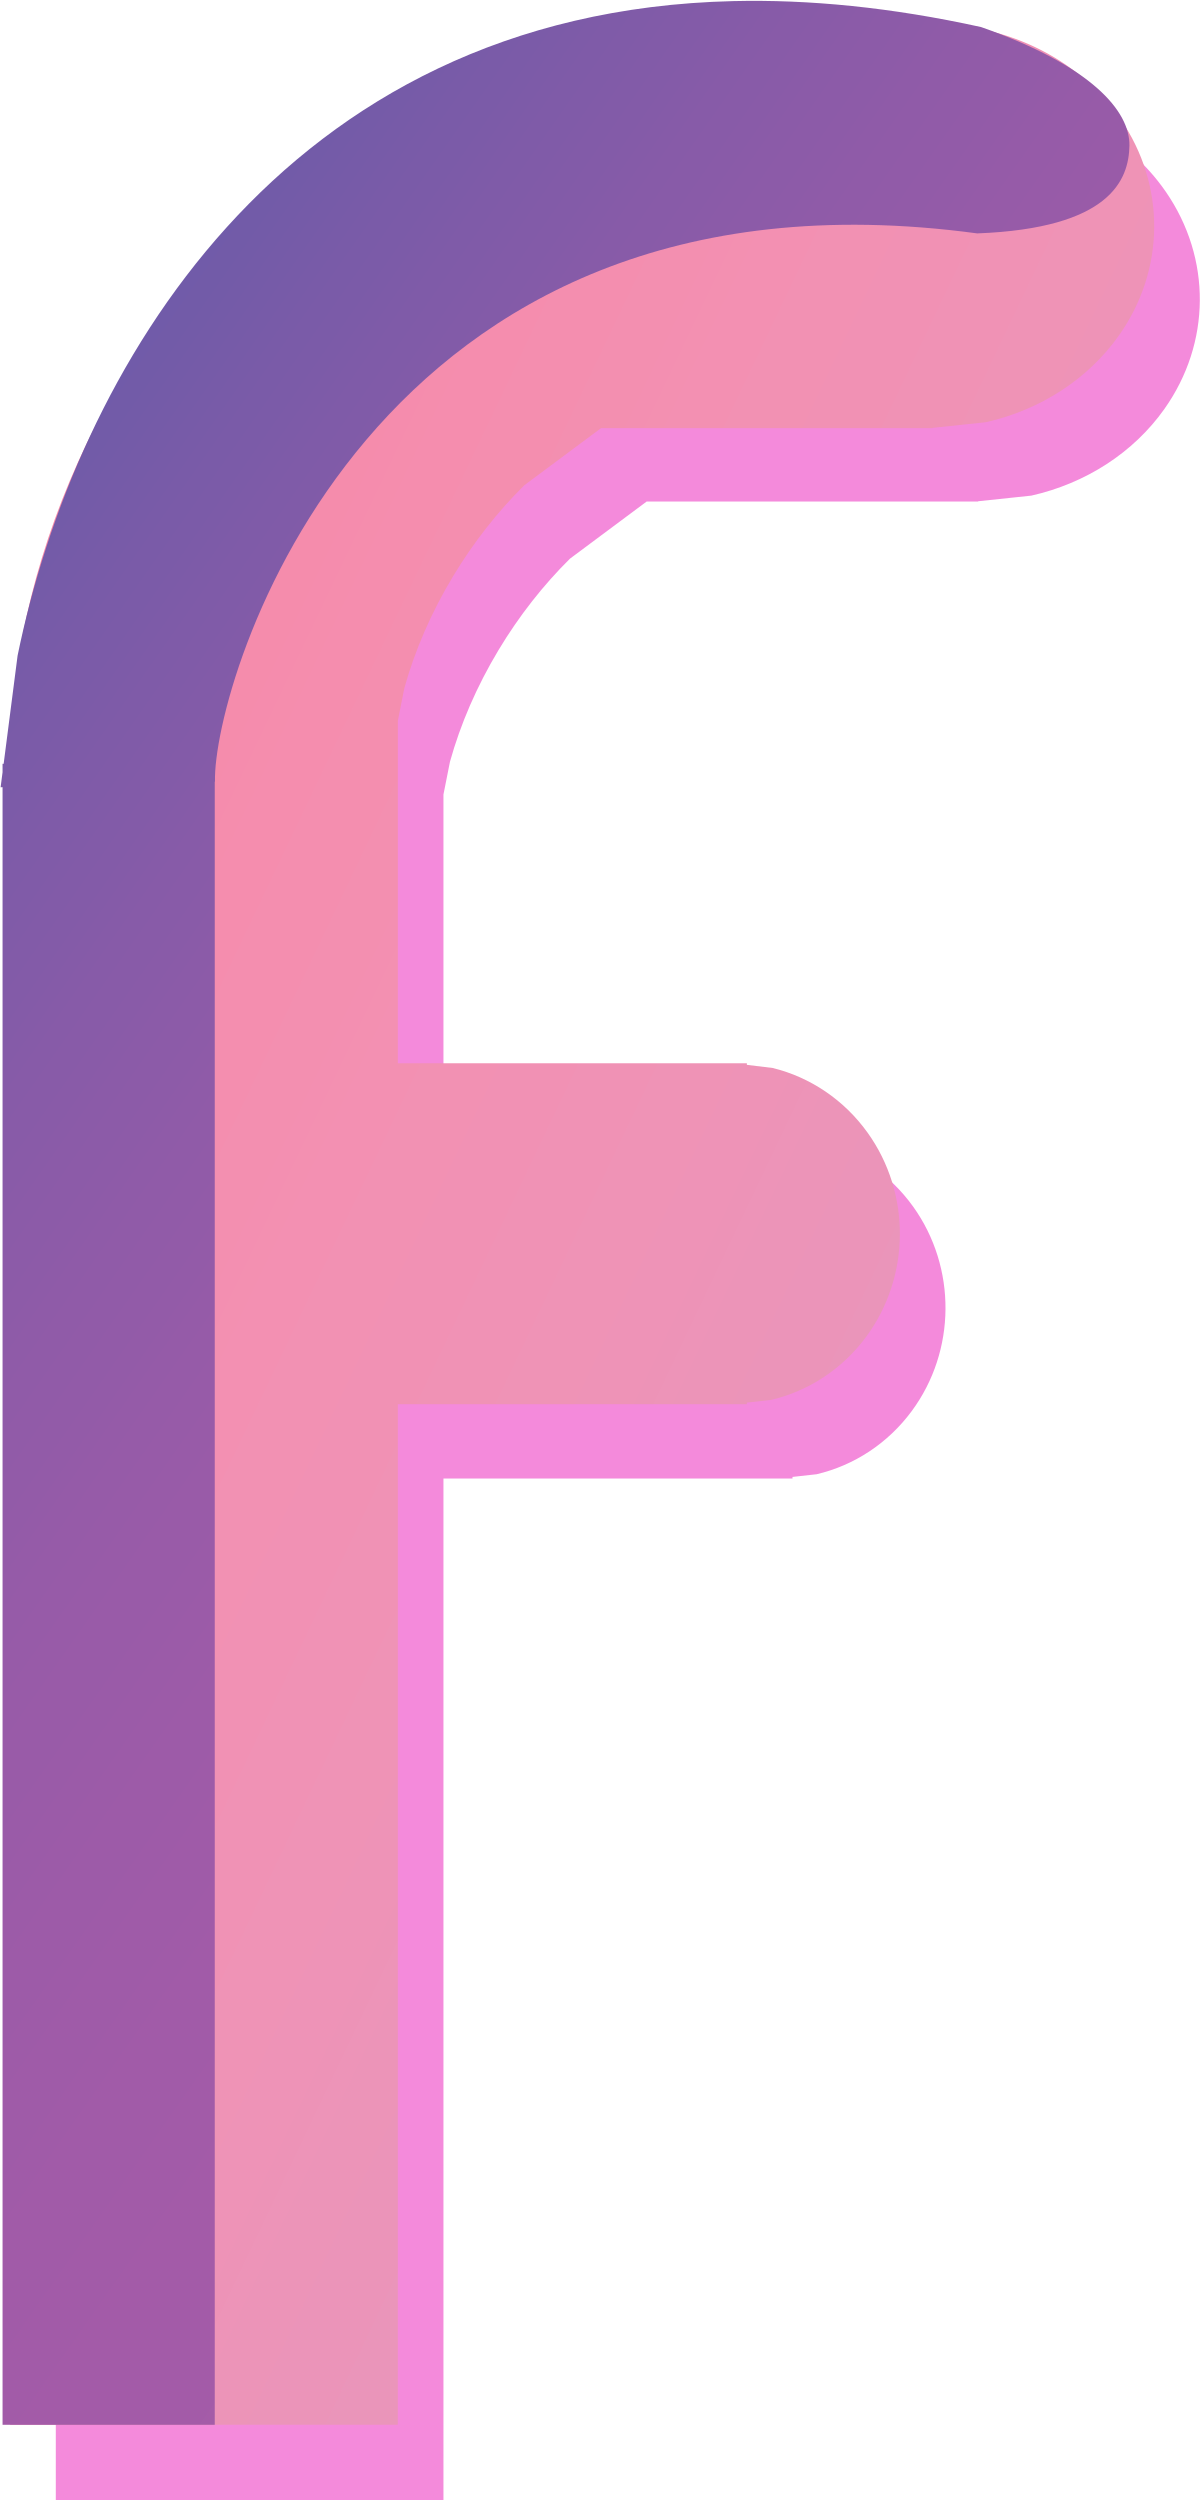
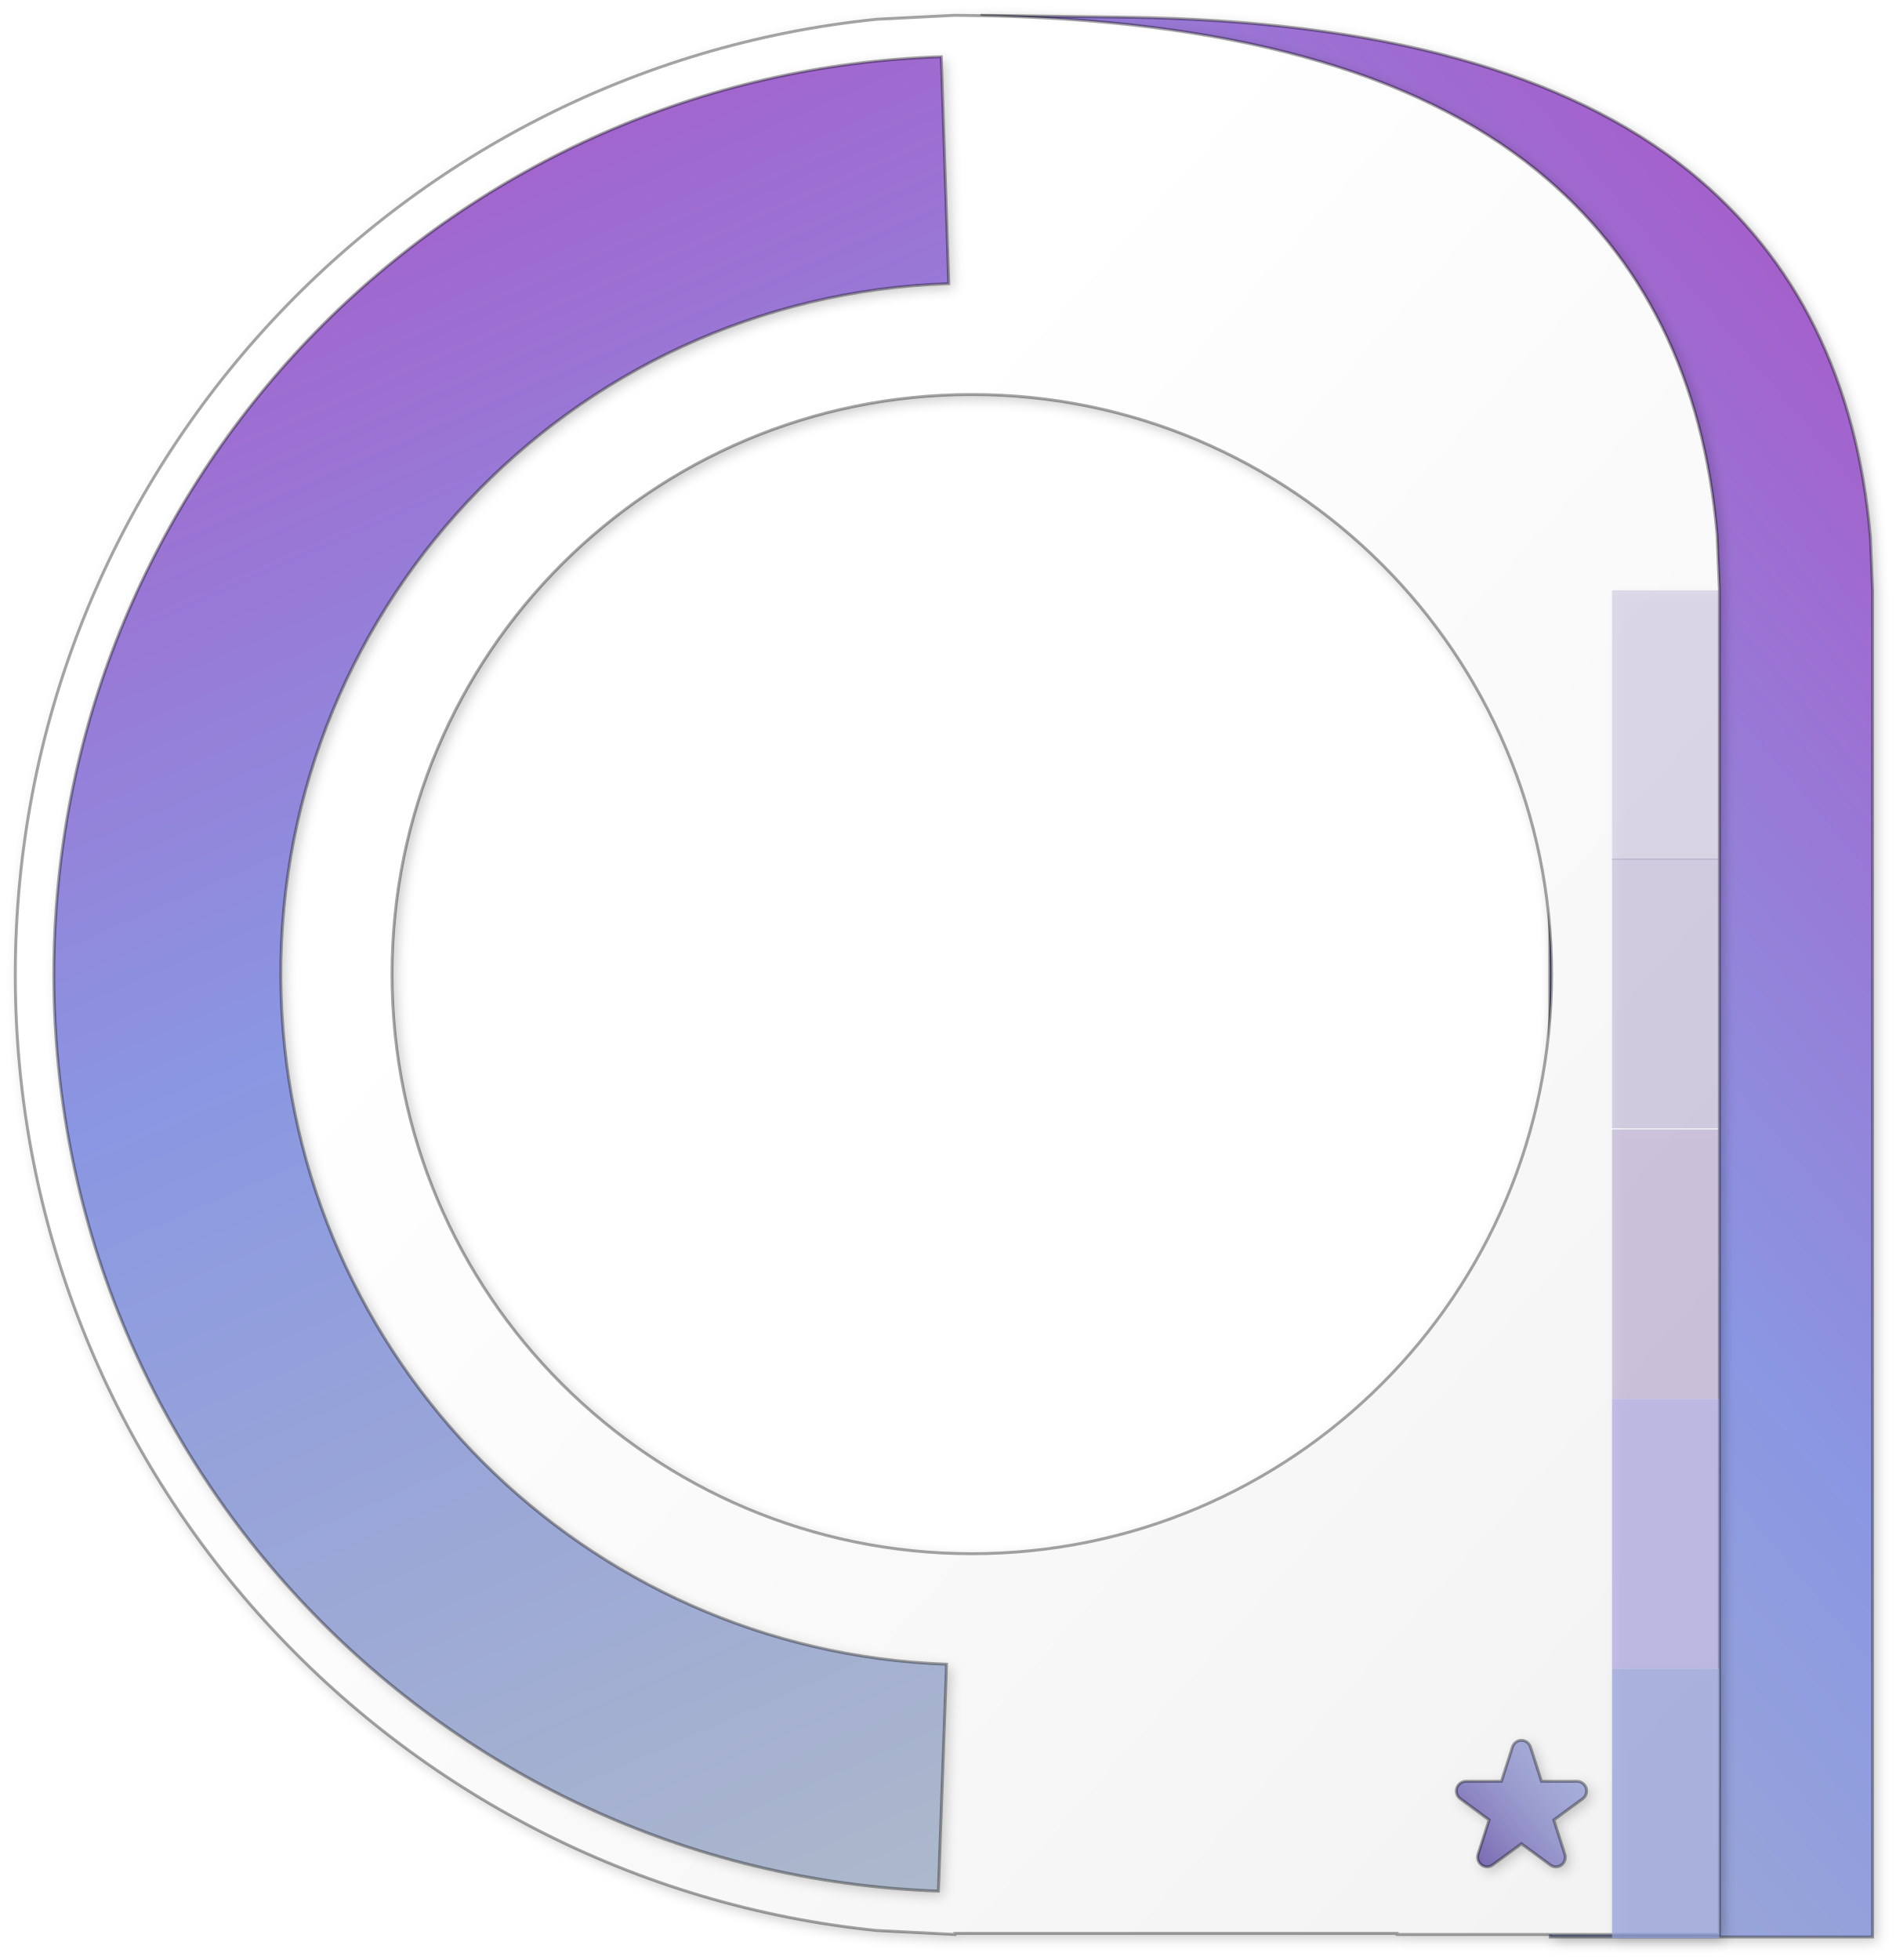
- <svg xmlns="http://www.w3.org/2000/svg" width="526" height="1096" xml:space="preserve" overflow="hidden">
+ <svg xmlns="http://www.w3.org/2000/svg" width="1484" height="1534" xml:space="preserve" overflow="hidden">
  <defs>
-     <clipPath id="clip0">
-       <rect x="1467" y="625" width="526" height="1096" />
-     </clipPath>
-     <linearGradient x1="1312.82" y1="966.115" x2="2131.18" y2="1355.88" gradientUnits="userSpaceOnUse" spreadMethod="reflect" id="fill1">
-       <stop offset="0" stop-color="#F885A1" />
-       <stop offset="0.034" stop-color="#F786A2" />
-       <stop offset="0.069" stop-color="#F787A4" />
-       <stop offset="0.103" stop-color="#F788A6" />
-       <stop offset="0.138" stop-color="#F789A8" />
-       <stop offset="0.172" stop-color="#F68AA9" />
-       <stop offset="0.207" stop-color="#F68BAB" />
-       <stop offset="0.241" stop-color="#F58CAC" />
-       <stop offset="0.276" stop-color="#F58DAE" />
-       <stop offset="0.31" stop-color="#F48EAF" />
-       <stop offset="0.345" stop-color="#F38FB0" />
-       <stop offset="0.379" stop-color="#F390B2" />
-       <stop offset="0.414" stop-color="#F291B3" />
-       <stop offset="0.448" stop-color="#F191B4" />
-       <stop offset="0.483" stop-color="#F092B5" />
-       <stop offset="0.517" stop-color="#EF93B6" />
-       <stop offset="0.552" stop-color="#EE93B7" />
-       <stop offset="0.586" stop-color="#EC94B8" />
-       <stop offset="0.621" stop-color="#EB94B9" />
-       <stop offset="0.655" stop-color="#EA95BA" />
-       <stop offset="0.69" stop-color="#E995BA" />
-       <stop offset="0.724" stop-color="#E796BB" />
-       <stop offset="0.759" stop-color="#E696BB" />
-       <stop offset="0.793" stop-color="#E497BC" />
-       <stop offset="0.828" stop-color="#E297BC" />
-       <stop offset="0.862" stop-color="#E197BD" />
-       <stop offset="0.897" stop-color="#DF97BD" />
-       <stop offset="0.931" stop-color="#DD97BD" />
-       <stop offset="0.966" stop-color="#DB97BD" />
-       <stop offset="1" stop-color="#DA98BE" />
-     </linearGradient>
-     <linearGradient x1="1399.05" y1="958.685" x2="1850.6" y2="1275.54" gradientUnits="userSpaceOnUse" spreadMethod="reflect" id="fill2">
-       <stop offset="0" stop-color="#715BA9" />
-       <stop offset="0.02" stop-color="#725BA8" />
-       <stop offset="0.04" stop-color="#745BA8" />
-       <stop offset="0.06" stop-color="#765BA8" />
-       <stop offset="0.08" stop-color="#785BA8" />
-       <stop offset="0.1" stop-color="#7A5BA8" />
-       <stop offset="0.12" stop-color="#7B5BA8" />
-       <stop offset="0.14" stop-color="#7D5BA8" />
-       <stop offset="0.16" stop-color="#7F5BA8" />
-       <stop offset="0.18" stop-color="#805BA8" />
-       <stop offset="0.2" stop-color="#825BA8" />
-       <stop offset="0.22" stop-color="#835BA8" />
-       <stop offset="0.24" stop-color="#855BA8" />
-       <stop offset="0.26" stop-color="#875BA8" />
-       <stop offset="0.28" stop-color="#885BA8" />
-       <stop offset="0.3" stop-color="#895BA8" />
-       <stop offset="0.32" stop-color="#8B5BA8" />
-       <stop offset="0.34" stop-color="#8C5BA8" />
-       <stop offset="0.36" stop-color="#8D5BA8" />
-       <stop offset="0.38" stop-color="#8F5BA8" />
-       <stop offset="0.4" stop-color="#905BA8" />
-       <stop offset="0.42" stop-color="#915BA8" />
-       <stop offset="0.44" stop-color="#925BA8" />
-       <stop offset="0.46" stop-color="#935BA8" />
-       <stop offset="0.48" stop-color="#955BA8" />
-       <stop offset="0.5" stop-color="#965BA8" />
-       <stop offset="0.52" stop-color="#975BA8" />
-       <stop offset="0.54" stop-color="#985BA8" />
-       <stop offset="0.56" stop-color="#995BA8" />
-       <stop offset="0.58" stop-color="#995BA8" />
-       <stop offset="0.6" stop-color="#9A5BA8" />
-       <stop offset="0.62" stop-color="#9B5BA8" />
-       <stop offset="0.64" stop-color="#9C5BA8" />
-       <stop offset="0.66" stop-color="#9D5BA8" />
-       <stop offset="0.68" stop-color="#9D5BA8" />
-       <stop offset="0.7" stop-color="#9E5BA8" />
-       <stop offset="0.72" stop-color="#9F5BA8" />
-       <stop offset="0.74" stop-color="#9F5BA8" />
-       <stop offset="0.76" stop-color="#A05BA8" />
-       <stop offset="0.78" stop-color="#A15BA8" />
-       <stop offset="0.8" stop-color="#A15BA8" />
-       <stop offset="0.82" stop-color="#A15BA8" />
-       <stop offset="0.84" stop-color="#A25BA8" />
-       <stop offset="0.86" stop-color="#A25BA8" />
-       <stop offset="0.88" stop-color="#A35BA8" />
-       <stop offset="0.9" stop-color="#A35BA8" />
-       <stop offset="0.92" stop-color="#A35BA8" />
-       <stop offset="0.94" stop-color="#A35BA8" />
-       <stop offset="0.96" stop-color="#A35BA8" />
-       <stop offset="0.98" stop-color="#A35BA8" />
-       <stop offset="1" stop-color="#A45CA8" />
+     <filter id="fx0" x="-10%" y="-10%" width="120%" height="120%" filterUnits="userSpaceOnUse" primitiveUnits="userSpaceOnUse">
+       <feComponentTransfer color-interpolation-filters="sRGB">
+         <feFuncR type="discrete" tableValues="0 0" />
+         <feFuncG type="discrete" tableValues="0 0" />
+         <feFuncB type="discrete" tableValues="0 0" />
+         <feFuncA type="linear" slope="0.2" intercept="0" />
+       </feComponentTransfer>
+       <feGaussianBlur stdDeviation="4.583 4.583" />
+     </filter>
+     <filter id="fx1" x="-10%" y="-10%" width="120%" height="120%" filterUnits="userSpaceOnUse" primitiveUnits="userSpaceOnUse">
+       <feComponentTransfer color-interpolation-filters="sRGB">
+         <feFuncR type="discrete" tableValues="0 0" />
+         <feFuncG type="discrete" tableValues="0 0" />
+         <feFuncB type="discrete" tableValues="0 0" />
+         <feFuncA type="linear" slope="0.2" intercept="0" />
+       </feComponentTransfer>
+       <feGaussianBlur stdDeviation="4.583 4.583" />
+     </filter>
+     <filter id="fx2" x="-10%" y="-10%" width="120%" height="120%" filterUnits="userSpaceOnUse" primitiveUnits="userSpaceOnUse">
+       <feComponentTransfer color-interpolation-filters="sRGB">
+         <feFuncR type="discrete" tableValues="0 0" />
+         <feFuncG type="discrete" tableValues="0 0" />
+         <feFuncB type="discrete" tableValues="0 0" />
+         <feFuncA type="linear" slope="0.2" intercept="0" />
+       </feComponentTransfer>
+       <feGaussianBlur stdDeviation="4.583 4.583" />
+     </filter>
+     <filter id="fx3" x="-10%" y="-10%" width="120%" height="120%" filterUnits="userSpaceOnUse" primitiveUnits="userSpaceOnUse">
+       <feComponentTransfer color-interpolation-filters="sRGB">
+         <feFuncR type="discrete" tableValues="0 0" />
+         <feFuncG type="discrete" tableValues="0 0" />
+         <feFuncB type="discrete" tableValues="0 0" />
+         <feFuncA type="linear" slope="0.102" intercept="0" />
+       </feComponentTransfer>
+       <feGaussianBlur stdDeviation="4.583 4.583" />
+     </filter>
+     <filter id="fx4" x="-10%" y="-10%" width="120%" height="120%" filterUnits="userSpaceOnUse" primitiveUnits="userSpaceOnUse">
+       <feComponentTransfer color-interpolation-filters="sRGB">
+         <feFuncR type="discrete" tableValues="0 0" />
+         <feFuncG type="discrete" tableValues="0 0" />
+         <feFuncB type="discrete" tableValues="0 0" />
+         <feFuncA type="linear" slope="0.102" intercept="0" />
+       </feComponentTransfer>
+       <feGaussianBlur stdDeviation="4.583 4.583" />
+     </filter>
+     <filter id="fx5" x="-10%" y="-10%" width="120%" height="120%" filterUnits="userSpaceOnUse" primitiveUnits="userSpaceOnUse">
+       <feComponentTransfer color-interpolation-filters="sRGB">
+         <feFuncR type="discrete" tableValues="0 0" />
+         <feFuncG type="discrete" tableValues="0 0" />
+         <feFuncB type="discrete" tableValues="0 0" />
+         <feFuncA type="linear" slope="0.102" intercept="0" />
+       </feComponentTransfer>
+       <feGaussianBlur stdDeviation="4.583 4.583" />
+     </filter>
+     <filter id="fx6" x="-10%" y="-10%" width="120%" height="120%" filterUnits="userSpaceOnUse" primitiveUnits="userSpaceOnUse">
+       <feComponentTransfer color-interpolation-filters="sRGB">
+         <feFuncR type="discrete" tableValues="0 0" />
+         <feFuncG type="discrete" tableValues="0 0" />
+         <feFuncB type="discrete" tableValues="0 0" />
+         <feFuncA type="linear" slope="0.102" intercept="0" />
+       </feComponentTransfer>
+       <feGaussianBlur stdDeviation="4.583 4.583" />
+     </filter>
+     <filter id="fx7" x="-10%" y="-10%" width="120%" height="120%" filterUnits="userSpaceOnUse" primitiveUnits="userSpaceOnUse">
+       <feComponentTransfer color-interpolation-filters="sRGB">
+         <feFuncR type="discrete" tableValues="0 0" />
+         <feFuncG type="discrete" tableValues="0 0" />
+         <feFuncB type="discrete" tableValues="0 0" />
+         <feFuncA type="linear" slope="0.102" intercept="0" />
+       </feComponentTransfer>
+       <feGaussianBlur stdDeviation="4.583 4.583" />
+     </filter>
+     <filter id="fx8" x="-10%" y="-10%" width="120%" height="120%" filterUnits="userSpaceOnUse" primitiveUnits="userSpaceOnUse">
+       <feComponentTransfer color-interpolation-filters="sRGB">
+         <feFuncR type="discrete" tableValues="0 0" />
+         <feFuncG type="discrete" tableValues="0 0" />
+         <feFuncB type="discrete" tableValues="0 0" />
+         <feFuncA type="linear" slope="0.2" intercept="0" />
+       </feComponentTransfer>
+       <feGaussianBlur stdDeviation="4.583 4.583" />
+     </filter>
+     <clipPath id="clip9">
+       <rect x="1205" y="435" width="1484" height="1534" />
+     </clipPath>
+     <clipPath id="clip10">
+       <path d="M1973.68 447 1972 686.674 2109.6 690.326C2212.47 693.166 2289.81 710.031 2341.6 740.921 2393.39 771.81 2419.29 820.275 2419.29 886.314L2419.29 897.375 2418.98 897.375 2418.98 939.41 2418.59 939.41 2418.59 973.987 2418.23 973.794 2418.23 1410.33 2418.59 1418.31 2418.59 1435.25 2418.23 1443.23 2418.23 1879.77 2418.59 1879.58 2418.59 1951 2418.98 1951 2671 1951 2671 939.41 2671 897.56 2671 897.375 2670.99 897.375 2669.26 855.499C2658.78 732.824 2611.64 637.468 2527.83 569.431 2432.06 491.675 2285.55 451.377 2088.31 448.536ZM1205 435 2689 435 2689 1969 1205 1969Z" fill-rule="evenodd" clip-rule="evenodd" />
+     </clipPath>
+     <linearGradient x1="2896.88" y1="716.197" x2="1746.12" y2="1681.8" gradientUnits="userSpaceOnUse" spreadMethod="reflect" id="fill11">
+       <stop offset="0" stop-color="#AC4FC5" />
+       <stop offset="0.5" stop-color="#8A97E2" />
+       <stop offset="1" stop-color="#ADB9CA" />
+     </linearGradient>
+     <clipPath id="clip12">
+       <path d="M1965.79 743.755C2216.48 743.755 2419.7 946.855 2419.7 1197.39 2419.7 1447.93 2216.48 1651.03 1965.79 1651.03 1715.1 1651.03 1511.88 1447.93 1511.88 1197.39 1511.88 946.855 1715.1 743.755 1965.79 743.755ZM1952.53 447 1891.62 450.077C1512.7 488.577 1217 808.74 1217 1198 1217 1587.26 1512.7 1907.42 1891.62 1945.92L1952.53 1949 1952.53 1948.14 2298.79 1948.14 2298.79 1949 2551 1949 2551 896.029 2551 895.844 2550.99 895.844 2549.26 853.987C2538.77 731.366 2491.6 636.053 2407.73 568.047 2311.88 490.325 2165.27 450.044 1967.89 447.206ZM1205 435 2689 435 2689 1969 1205 1969Z" fill-rule="evenodd" clip-rule="evenodd" />
+     </clipPath>
+     <linearGradient x1="1138.25" y1="535.665" x2="2629.75" y2="1860.34" gradientUnits="userSpaceOnUse" spreadMethod="reflect" id="fill13">
+       <stop offset="0" stop-color="#FFFFFF" />
+       <stop offset="0.36" stop-color="#FFFFFF" />
+       <stop offset="1" stop-color="#F2F2F2" />
+     </linearGradient>
+     <clipPath id="clip14">
+       <path d="M1941.9 479.414C1564.55 491.774 1261.18 794.176 1247.62 1171.49 1233.38 1567.91 1543.19 1900.83 1939.62 1915.07L1946 1737.51C1662.03 1727.3 1434.43 1498.98 1425.13 1214.98 1415.36 916.59 1649.33 666.774 1947.72 657.001ZM1205 435 2689 435 2689 1969 1205 1969Z" fill-rule="evenodd" clip-rule="evenodd" />
+     </clipPath>
+     <linearGradient x1="1369.25" y1="383.762" x2="2031.66" y2="1893.32" gradientUnits="userSpaceOnUse" spreadMethod="reflect" id="fill15">
+       <stop offset="0" stop-color="#AC4FC5" />
+       <stop offset="0.5" stop-color="#8A97E2" />
+       <stop offset="1" stop-color="#ADB9CA" />
+     </linearGradient>
+     <clipPath id="clip16">
+       <path d="M2396.08 1797.08C2394.46 1797.08 2393.01 1797.56 2391.73 1798.52 2390.44 1799.48 2389.54 1800.73 2389.02 1802.28L2380.41 1829.15 2352.5 1829.15C2351.49 1829.15 2350.54 1829.35 2349.64 1829.76 2348.74 1830.16 2347.95 1830.7 2347.28 1831.38 2346.61 1832.06 2346.07 1832.86 2345.67 1833.77 2345.28 1834.68 2345.08 1835.65 2345.08 1836.67 2345.08 1837.88 2345.35 1839.02 2345.88 1840.08 2346.42 1841.15 2347.17 1842.04 2348.15 1842.75L2370.74 1859.37 2362.08 1886.24C2361.83 1887.05 2361.71 1887.8 2361.71 1888.52 2361.71 1889.57 2361.91 1890.55 2362.31 1891.46 2362.7 1892.38 2363.24 1893.17 2363.91 1893.85 2364.58 1894.53 2365.37 1895.08 2366.27 1895.48 2367.17 1895.88 2368.13 1896.08 2369.14 1896.08 2370.75 1896.08 2372.21 1895.6 2373.49 1894.64L2396.08 1878.03 2418.67 1894.64C2419.98 1895.6 2421.43 1896.08 2423.02 1896.08 2424.03 1896.08 2424.98 1895.89 2425.89 1895.5 2426.79 1895.11 2427.57 1894.58 2428.25 1893.9 2428.92 1893.22 2429.45 1892.42 2429.83 1891.51 2430.21 1890.6 2430.4 1889.63 2430.4 1888.61 2430.4 1887.84 2430.28 1887.05 2430.03 1886.24L2421.42 1859.37 2444.01 1842.75C2444.99 1842.04 2445.74 1841.15 2446.28 1840.08 2446.81 1839.02 2447.08 1837.88 2447.08 1836.67 2447.08 1835.65 2446.88 1834.68 2446.48 1833.77 2446.09 1832.86 2445.55 1832.06 2444.88 1831.38 2444.21 1830.7 2443.42 1830.16 2442.52 1829.76 2441.62 1829.35 2440.66 1829.15 2439.66 1829.15L2411.75 1829.15 2403.14 1802.28C2402.62 1800.73 2401.71 1799.48 2400.43 1798.52 2399.15 1797.56 2397.7 1797.08 2396.08 1797.08ZM1205 435 2689 435 2689 1969 1205 1969Z" fill-rule="evenodd" clip-rule="evenodd" />
+     </clipPath>
+     <linearGradient x1="2450.38" y1="1801.02" x2="2341.78" y2="1892.15" gradientUnits="userSpaceOnUse" spreadMethod="reflect" id="fill17">
+       <stop offset="0" stop-color="#A8B1DB" />
+       <stop offset="0.012" stop-color="#A7B0DA" />
+       <stop offset="0.024" stop-color="#A7B0DA" />
+       <stop offset="0.035" stop-color="#A7B0DA" />
+       <stop offset="0.047" stop-color="#A7B0DA" />
+       <stop offset="0.059" stop-color="#A7B0DA" />
+       <stop offset="0.071" stop-color="#A7B0DA" />
+       <stop offset="0.082" stop-color="#A7B0DA" />
+       <stop offset="0.094" stop-color="#A7AFDA" />
+       <stop offset="0.106" stop-color="#A7AFDA" />
+       <stop offset="0.118" stop-color="#A7AFDA" />
+       <stop offset="0.129" stop-color="#A6AFD9" />
+       <stop offset="0.141" stop-color="#A6AED9" />
+       <stop offset="0.153" stop-color="#A6AED9" />
+       <stop offset="0.165" stop-color="#A6AED9" />
+       <stop offset="0.176" stop-color="#A5ADD9" />
+       <stop offset="0.188" stop-color="#A5ADD8" />
+       <stop offset="0.2" stop-color="#A5ACD8" />
+       <stop offset="0.212" stop-color="#A5ACD8" />
+       <stop offset="0.224" stop-color="#A4ABD7" />
+       <stop offset="0.235" stop-color="#A4ABD7" />
+       <stop offset="0.247" stop-color="#A4AAD7" />
+       <stop offset="0.259" stop-color="#A3AAD7" />
+       <stop offset="0.271" stop-color="#A3A9D6" />
+       <stop offset="0.282" stop-color="#A2A8D6" />
+       <stop offset="0.294" stop-color="#A2A8D5" />
+       <stop offset="0.306" stop-color="#A2A7D5" />
+       <stop offset="0.318" stop-color="#A1A6D5" />
+       <stop offset="0.329" stop-color="#A1A6D4" />
+       <stop offset="0.341" stop-color="#A0A5D4" />
+       <stop offset="0.353" stop-color="#A0A4D3" />
+       <stop offset="0.365" stop-color="#9FA4D3" />
+       <stop offset="0.376" stop-color="#9FA3D2" />
+       <stop offset="0.388" stop-color="#9EA2D2" />
+       <stop offset="0.4" stop-color="#9EA1D2" />
+       <stop offset="0.412" stop-color="#9DA0D1" />
+       <stop offset="0.424" stop-color="#9D9FD1" />
+       <stop offset="0.435" stop-color="#9C9ED0" />
+       <stop offset="0.447" stop-color="#9B9DCF" />
+       <stop offset="0.459" stop-color="#9B9DCF" />
+       <stop offset="0.471" stop-color="#9A9CCE" />
+       <stop offset="0.482" stop-color="#999BCE" />
+       <stop offset="0.494" stop-color="#999ACD" />
+       <stop offset="0.506" stop-color="#9899CD" />
+       <stop offset="0.518" stop-color="#9797CC" />
+       <stop offset="0.529" stop-color="#9796CB" />
+       <stop offset="0.541" stop-color="#9695CB" />
+       <stop offset="0.553" stop-color="#9594CA" />
+       <stop offset="0.565" stop-color="#9593C9" />
+       <stop offset="0.576" stop-color="#9492C9" />
+       <stop offset="0.588" stop-color="#9391C8" />
+       <stop offset="0.6" stop-color="#928FC7" />
+       <stop offset="0.612" stop-color="#928EC7" />
+       <stop offset="0.624" stop-color="#918DC6" />
+       <stop offset="0.635" stop-color="#908CC5" />
+       <stop offset="0.647" stop-color="#8F8AC4" />
+       <stop offset="0.659" stop-color="#8E89C4" />
+       <stop offset="0.671" stop-color="#8E88C3" />
+       <stop offset="0.682" stop-color="#8D86C2" />
+       <stop offset="0.694" stop-color="#8C85C1" />
+       <stop offset="0.706" stop-color="#8B84C0" />
+       <stop offset="0.718" stop-color="#8A82C0" />
+       <stop offset="0.729" stop-color="#8981BF" />
+       <stop offset="0.741" stop-color="#887FBE" />
+       <stop offset="0.753" stop-color="#877EBD" />
+       <stop offset="0.765" stop-color="#867CBC" />
+       <stop offset="0.776" stop-color="#857BBB" />
+       <stop offset="0.788" stop-color="#8479BA" />
+       <stop offset="0.8" stop-color="#8378BA" />
+       <stop offset="0.812" stop-color="#8276B9" />
+       <stop offset="0.824" stop-color="#8175B8" />
+       <stop offset="0.835" stop-color="#8073B7" />
+       <stop offset="0.847" stop-color="#7F72B6" />
+       <stop offset="0.859" stop-color="#7E70B5" />
+       <stop offset="0.871" stop-color="#7D6EB4" />
+       <stop offset="0.882" stop-color="#7C6CB3" />
+       <stop offset="0.894" stop-color="#7B6BB2" />
+       <stop offset="0.906" stop-color="#7A69B1" />
+       <stop offset="0.918" stop-color="#7967B0" />
+       <stop offset="0.929" stop-color="#7866AF" />
+       <stop offset="0.941" stop-color="#7664AE" />
+       <stop offset="0.953" stop-color="#7562AD" />
+       <stop offset="0.965" stop-color="#7460AC" />
+       <stop offset="0.976" stop-color="#735EAB" />
+       <stop offset="0.988" stop-color="#725CAA" />
+       <stop offset="1" stop-color="#715BA9" />
    </linearGradient>
  </defs>
-   <g clip-path="url(#clip0)" transform="translate(-1467 -625)">
-     <path d="M1823.92 666.021C1859.14 665.743 1867.82 668.279 1895.8 667.599L1895.8 667.599C1929.27 667.599 1960.38 683.297 1978.15 709.153 1998.2 738.305 1997.93 775.401 1977.46 804.309 1963.88 823.506 1942.9 836.921 1919.16 842.28L1895.8 844.752 1895.8 844.876 1750.48 844.876 1716.88 869.912C1705.22 881.441 1694.56 895.005 1685.59 909.928 1676.03 925.82 1668.82 942.531 1664.26 958.973L1661.41 973.308 1661.41 1123.58 1808.82 1123.58 1808.82 1123.58 1808.82 1123.58 1814.43 1123.58 1814.43 1124.26 1825.77 1125.64C1842.26 1129.71 1857.04 1139.64 1867.32 1153.98 1886.46 1180.69 1886.21 1217.18 1866.71 1243.61 1856.29 1257.74 1841.46 1267.44 1825 1271.31L1814.43 1272.48 1814.43 1273.18 1661.41 1273.18 1661.41 1721 1491.46 1721 1491.46 1004.42 1491 996.241 1491.46 987.948 1491.46 970.649 1492.43 970.649C1492.6 967.759 1492.76 964.869 1492.92 961.979 1498.01 916.093 1513.22 869.731 1538.08 826.977 1574.44 764.435 1628.1 715.413 1688.61 687.735 1720.37 681.93 1727.83 676.124 1778.17 667.461 1797.5 666.519 1812.19 666.114 1823.92 666.021Z" fill="#F48ADB" fill-rule="evenodd" />
-     <path d="M1803.92 634.021C1839.14 633.743 1847.82 636.277 1875.8 635.597L1875.8 635.598C1909.27 635.598 1940.38 651.281 1958.15 677.112 1978.2 706.237 1977.93 743.297 1957.46 772.178 1943.88 791.357 1922.9 804.759 1899.16 810.113L1875.8 812.583 1875.8 812.707 1730.48 812.707 1696.88 837.719C1685.22 849.237 1674.56 862.788 1665.59 877.697 1656.03 893.574 1648.82 910.27 1644.26 926.696L1641.41 941.017 1641.41 1091.15 1788.82 1091.15 1788.82 1091.14 1788.82 1091.15 1794.43 1091.15 1794.43 1091.83 1805.77 1093.21C1822.26 1097.27 1837.04 1107.2 1847.32 1121.52 1866.46 1148.2 1866.21 1184.66 1846.71 1211.07 1836.29 1225.18 1821.46 1234.87 1805 1238.73L1794.43 1239.9 1794.43 1240.61 1641.41 1240.61 1641.41 1688 1471.46 1688 1471.46 972.101 1471 963.928 1471.46 955.643 1471.46 938.36 1472.43 938.361C1472.6 935.473 1472.76 932.586 1472.92 929.699 1478.01 883.856 1493.22 837.539 1518.08 794.825 1554.44 732.342 1608.1 683.366 1668.61 655.714 1700.37 649.915 1707.83 644.115 1758.17 635.459 1777.5 634.519 1792.18 634.114 1803.92 634.021Z" fill="url(#fill1)" fill-rule="evenodd" />
-     <path d="M1788.4 625.485C1821.53 624.696 1857.69 628.194 1897.09 636.858 1945.64 653.806 1962.42 673.791 1962.14 688.868 1961.86 703.945 1953.66 725.093 1895.41 727.323 1627.85 691.14 1560.17 924.686 1561.25 967.672L1561.15 967.675 1561.15 1688.02 1468.12 1688.02 1468.12 970.11 1467.27 970.132 1468.12 963.547 1468.12 959.856 1468.6 959.856 1474.71 912.426C1499.92 789.271 1589.63 630.22 1788.4 625.485Z" fill="url(#fill2)" fill-rule="evenodd" />
+   <g clip-path="url(#clip9)" transform="translate(-1205 -435)">
+     <g clip-path="url(#clip10)">
+       <g filter="url(#fx0)" transform="translate(1959 434)">
+         <g>
+           <path d="M17.918 16.241 132.555 17.777C329.789 20.618 476.297 60.916 572.076 138.672 655.883 206.709 703.024 302.065 713.5 424.74L715.233 466.616 715.241 466.616 715.241 466.801 715.241 508.65 715.241 1520.24 463.216 1520.24 462.833 1520.24 462.833 1448.82 462.472 1449.01 462.472 1012.47 462.833 1004.5 462.833 987.552 462.472 979.574 462.472 543.034 462.833 543.228 462.833 508.65 463.216 508.65 463.216 466.616 463.526 466.616 463.526 455.555C463.526 389.516 437.63 341.051 385.838 310.162 334.046 279.272 256.713 262.407 153.839 259.567L16.241 255.915Z" stroke="#000000" stroke-width="2" stroke-miterlimit="8" stroke-opacity="0.349" fill="#FF0000" fill-rule="evenodd" />
+         </g>
+       </g>
+     </g>
+     <path d="M1973.68 447 2088.31 448.536C2285.55 451.377 2432.06 491.675 2527.83 569.431 2611.64 637.468 2658.78 732.824 2669.26 855.5L2670.99 897.375 2671 897.375 2671 897.56 2671 939.41 2671 1951 2418.98 1951 2418.59 1951 2418.59 1879.58 2418.23 1879.77 2418.23 1443.23 2418.59 1435.25 2418.59 1418.31 2418.23 1410.33 2418.23 973.794 2418.59 973.987 2418.59 939.41 2418.98 939.41 2418.98 897.375 2419.29 897.375 2419.29 886.314C2419.29 820.275 2393.39 771.81 2341.6 740.921 2289.81 710.031 2212.47 693.167 2109.6 690.326L1972 686.674Z" stroke="#000000" stroke-width="2.292" stroke-miterlimit="8" stroke-opacity="0.349" fill="url(#fill11)" fill-rule="evenodd" />
+     <g clip-path="url(#clip12)">
+       <g filter="url(#fx1)" transform="translate(1204 434)">
+         <g>
+           <path d="M765.032 312.996C514.345 312.996 311.122 516.096 311.122 766.633 311.122 1017.17 514.345 1220.27 765.032 1220.27 1015.72 1220.27 1218.94 1017.17 1218.94 766.633 1218.94 516.096 1015.72 312.996 765.032 312.996ZM751.769 16.241 767.131 16.446C964.509 19.285 1111.12 59.566 1206.97 137.288 1290.84 205.294 1338.02 300.607 1348.5 423.228L1350.23 465.085 1350.24 465.085 1350.24 465.27 1350.24 1518.24 1098.03 1518.24 1098.03 1517.38 751.769 1517.38 751.769 1518.24 690.86 1515.16C311.936 1476.66 16.241 1156.5 16.241 767.241 16.241 377.981 311.936 57.817 690.86 19.318Z" stroke="#000000" stroke-width="2" stroke-miterlimit="8" stroke-opacity="0.349" fill="#FF0000" fill-rule="evenodd" />
+         </g>
+       </g>
+     </g>
+     <path d="M1965.79 743.755C1715.1 743.755 1511.88 946.855 1511.88 1197.39 1511.88 1447.93 1715.1 1651.03 1965.79 1651.03 2216.48 1651.03 2419.7 1447.93 2419.7 1197.39 2419.7 946.855 2216.48 743.755 1965.79 743.755ZM1952.53 447 1967.89 447.206C2165.27 450.044 2311.88 490.325 2407.73 568.047 2491.6 636.053 2538.77 731.366 2549.26 853.987L2550.99 895.844 2551 895.844 2551 896.029 2551 1949 2298.79 1949 2298.79 1948.14 1952.53 1948.14 1952.53 1949 1891.62 1945.92C1512.7 1907.42 1217 1587.26 1217 1198 1217 808.74 1512.7 488.577 1891.62 450.077Z" stroke="#000000" stroke-width="2.292" stroke-miterlimit="8" stroke-opacity="0.349" fill="url(#fill13)" fill-rule="evenodd" />
+     <g clip-path="url(#clip14)">
+       <g filter="url(#fx2)" transform="translate(1234 466)">
+         <g>
+           <path d="M708.86 1452.31C312.435 1438.07 2.618 1105.15 16.865 708.728 30.425 331.417 333.79 29.015 711.142 16.655L716.959 194.242C418.569 204.015 184.599 453.831 194.373 752.221 203.675 1036.22 431.269 1264.54 715.241 1274.75Z" stroke="#000000" stroke-width="2.292" stroke-miterlimit="8" stroke-opacity="0.349" fill="#FF0000" fill-rule="evenodd" />
+         </g>
+       </g>
+     </g>
+     <path d="M1939.62 1915.07C1543.19 1900.83 1233.38 1567.91 1247.62 1171.49 1261.18 794.176 1564.55 491.774 1941.9 479.414L1947.72 657.001C1649.33 666.774 1415.36 916.59 1425.13 1214.98 1434.43 1498.98 1662.03 1727.3 1946 1737.51Z" stroke="#000000" stroke-width="2.292" stroke-miterlimit="8" stroke-opacity="0.349" fill="url(#fill15)" fill-rule="evenodd" />
+     <g filter="url(#fx3)" transform="translate(2455 885)">
+       <g>
+         <rect x="15.241" y="15.241" width="84" height="211" fill="#715BA9" fill-opacity="0.2" />
+       </g>
+     </g>
+     <rect x="2467" y="897" width="84" height="211" fill="#715BA9" fill-opacity="0.2" />
+     <g filter="url(#fx4)" transform="translate(2455 1095)">
+       <g>
+         <rect x="15.241" y="15.241" width="84" height="211" fill="#715BA9" fill-opacity="0.251" />
+       </g>
+     </g>
+     <rect x="2467" y="1107" width="84" height="211" fill="#715BA9" fill-opacity="0.251" />
+     <g filter="url(#fx5)" transform="translate(2455 1307)">
+       <g>
+         <rect x="15.241" y="15.241" width="84" height="211" fill="#715BA9" fill-opacity="0.302" />
+       </g>
+     </g>
+     <rect x="2467" y="1319" width="84" height="211" fill="#715BA9" fill-opacity="0.302" />
+     <g filter="url(#fx6)" transform="translate(2455 1518)">
+       <g>
+         <rect x="15.241" y="15.241" width="84" height="211" fill="#9287DC" fill-opacity="0.502" />
+       </g>
+     </g>
+     <rect x="2467" y="1530" width="84" height="211" fill="#9287DC" fill-opacity="0.502" />
+     <g filter="url(#fx7)" transform="translate(2455 1729)">
+       <g>
+         <rect x="15.241" y="15.241" width="84" height="211" fill="#96A2DA" fill-opacity="0.749" />
+       </g>
+     </g>
+     <rect x="2467" y="1741" width="84" height="211" fill="#96A2DA" fill-opacity="0.749" />
+     <g clip-path="url(#clip16)">
+       <g filter="url(#fx8)" transform="translate(2332 1784)">
+         <g>
+           <path d="M118.32 55.913C118.32 57.12 118.053 58.257 117.518 59.324 116.983 60.392 116.227 61.282 115.25 61.993L92.66 78.609 101.274 105.483C101.518 106.287 101.641 107.076 101.641 107.85 101.641 108.871 101.45 109.838 101.068 110.751 100.686 111.663 100.159 112.46 99.487 113.141 98.815 113.822 98.028 114.355 97.127 114.742 96.226 115.129 95.271 115.322 94.263 115.322 92.675 115.322 91.223 114.843 89.91 113.884L67.32 97.267 44.73 113.884C43.446 114.843 41.995 115.322 40.376 115.322 39.368 115.322 38.413 115.121 37.512 114.719 36.611 114.317 35.825 113.775 35.152 113.095 34.48 112.414 33.946 111.617 33.549 110.704 33.151 109.791 32.953 108.809 32.953 107.757 32.953 107.045 33.075 106.287 33.319 105.483L41.98 78.609 19.39 61.993C18.412 61.282 17.656 60.392 17.121 59.324 16.587 58.257 16.32 57.12 16.32 55.913 16.32 54.892 16.518 53.925 16.915 53.012 17.312 52.099 17.847 51.302 18.519 50.622 19.191 49.941 19.978 49.4 20.879 48.997 21.78 48.595 22.735 48.394 23.743 48.394L51.648 48.394 60.263 21.521C60.782 19.973 61.684 18.72 62.967 17.761 64.25 16.802 65.701 16.322 67.32 16.322 68.939 16.322 70.39 16.802 71.673 17.761 72.956 18.72 73.857 19.973 74.376 21.521L82.991 48.394 110.897 48.394C111.905 48.394 112.859 48.595 113.761 48.997 114.662 49.4 115.448 49.941 116.12 50.622 116.792 51.302 117.327 52.099 117.724 53.012 118.121 53.925 118.32 54.892 118.32 55.913Z" stroke="#000000" stroke-width="2" stroke-miterlimit="8" stroke-opacity="0.349" fill="#FF0000" fill-rule="evenodd" />
+         </g>
+       </g>
+     </g>
+     <path d="M2447.08 1836.67C2447.08 1837.88 2446.81 1839.02 2446.28 1840.08 2445.74 1841.15 2444.99 1842.04 2444.01 1842.75L2421.42 1859.37 2430.03 1886.24C2430.28 1887.05 2430.4 1887.84 2430.4 1888.61 2430.4 1889.63 2430.21 1890.6 2429.83 1891.51 2429.44 1892.42 2428.92 1893.22 2428.25 1893.9 2427.57 1894.58 2426.79 1895.11 2425.89 1895.5 2424.98 1895.89 2424.03 1896.08 2423.02 1896.08 2421.43 1896.08 2419.98 1895.6 2418.67 1894.64L2396.08 1878.03 2373.49 1894.64C2372.21 1895.6 2370.75 1896.08 2369.14 1896.08 2368.13 1896.08 2367.17 1895.88 2366.27 1895.48 2365.37 1895.08 2364.58 1894.53 2363.91 1893.85 2363.24 1893.17 2362.7 1892.38 2362.31 1891.46 2361.91 1890.55 2361.71 1889.57 2361.71 1888.52 2361.71 1887.8 2361.83 1887.05 2362.08 1886.24L2370.74 1859.37 2348.15 1842.75C2347.17 1842.04 2346.42 1841.15 2345.88 1840.08 2345.35 1839.02 2345.08 1837.88 2345.08 1836.67 2345.08 1835.65 2345.28 1834.68 2345.67 1833.77 2346.07 1832.86 2346.61 1832.06 2347.28 1831.38 2347.95 1830.7 2348.74 1830.16 2349.64 1829.76 2350.54 1829.35 2351.49 1829.15 2352.5 1829.15L2380.41 1829.15 2389.02 1802.28C2389.54 1800.73 2390.44 1799.48 2391.73 1798.52 2393.01 1797.56 2394.46 1797.08 2396.08 1797.08 2397.7 1797.08 2399.15 1797.56 2400.43 1798.52 2401.71 1799.48 2402.62 1800.73 2403.14 1802.28L2411.75 1829.15 2439.66 1829.15C2440.66 1829.15 2441.62 1829.35 2442.52 1829.76 2443.42 1830.16 2444.21 1830.7 2444.88 1831.38 2445.55 1832.06 2446.09 1832.86 2446.48 1833.77 2446.88 1834.68 2447.08 1835.65 2447.08 1836.67Z" stroke="#000000" stroke-width="2.292" stroke-miterlimit="8" stroke-opacity="0.349" fill="url(#fill17)" fill-rule="evenodd" />
  </g>
</svg>
